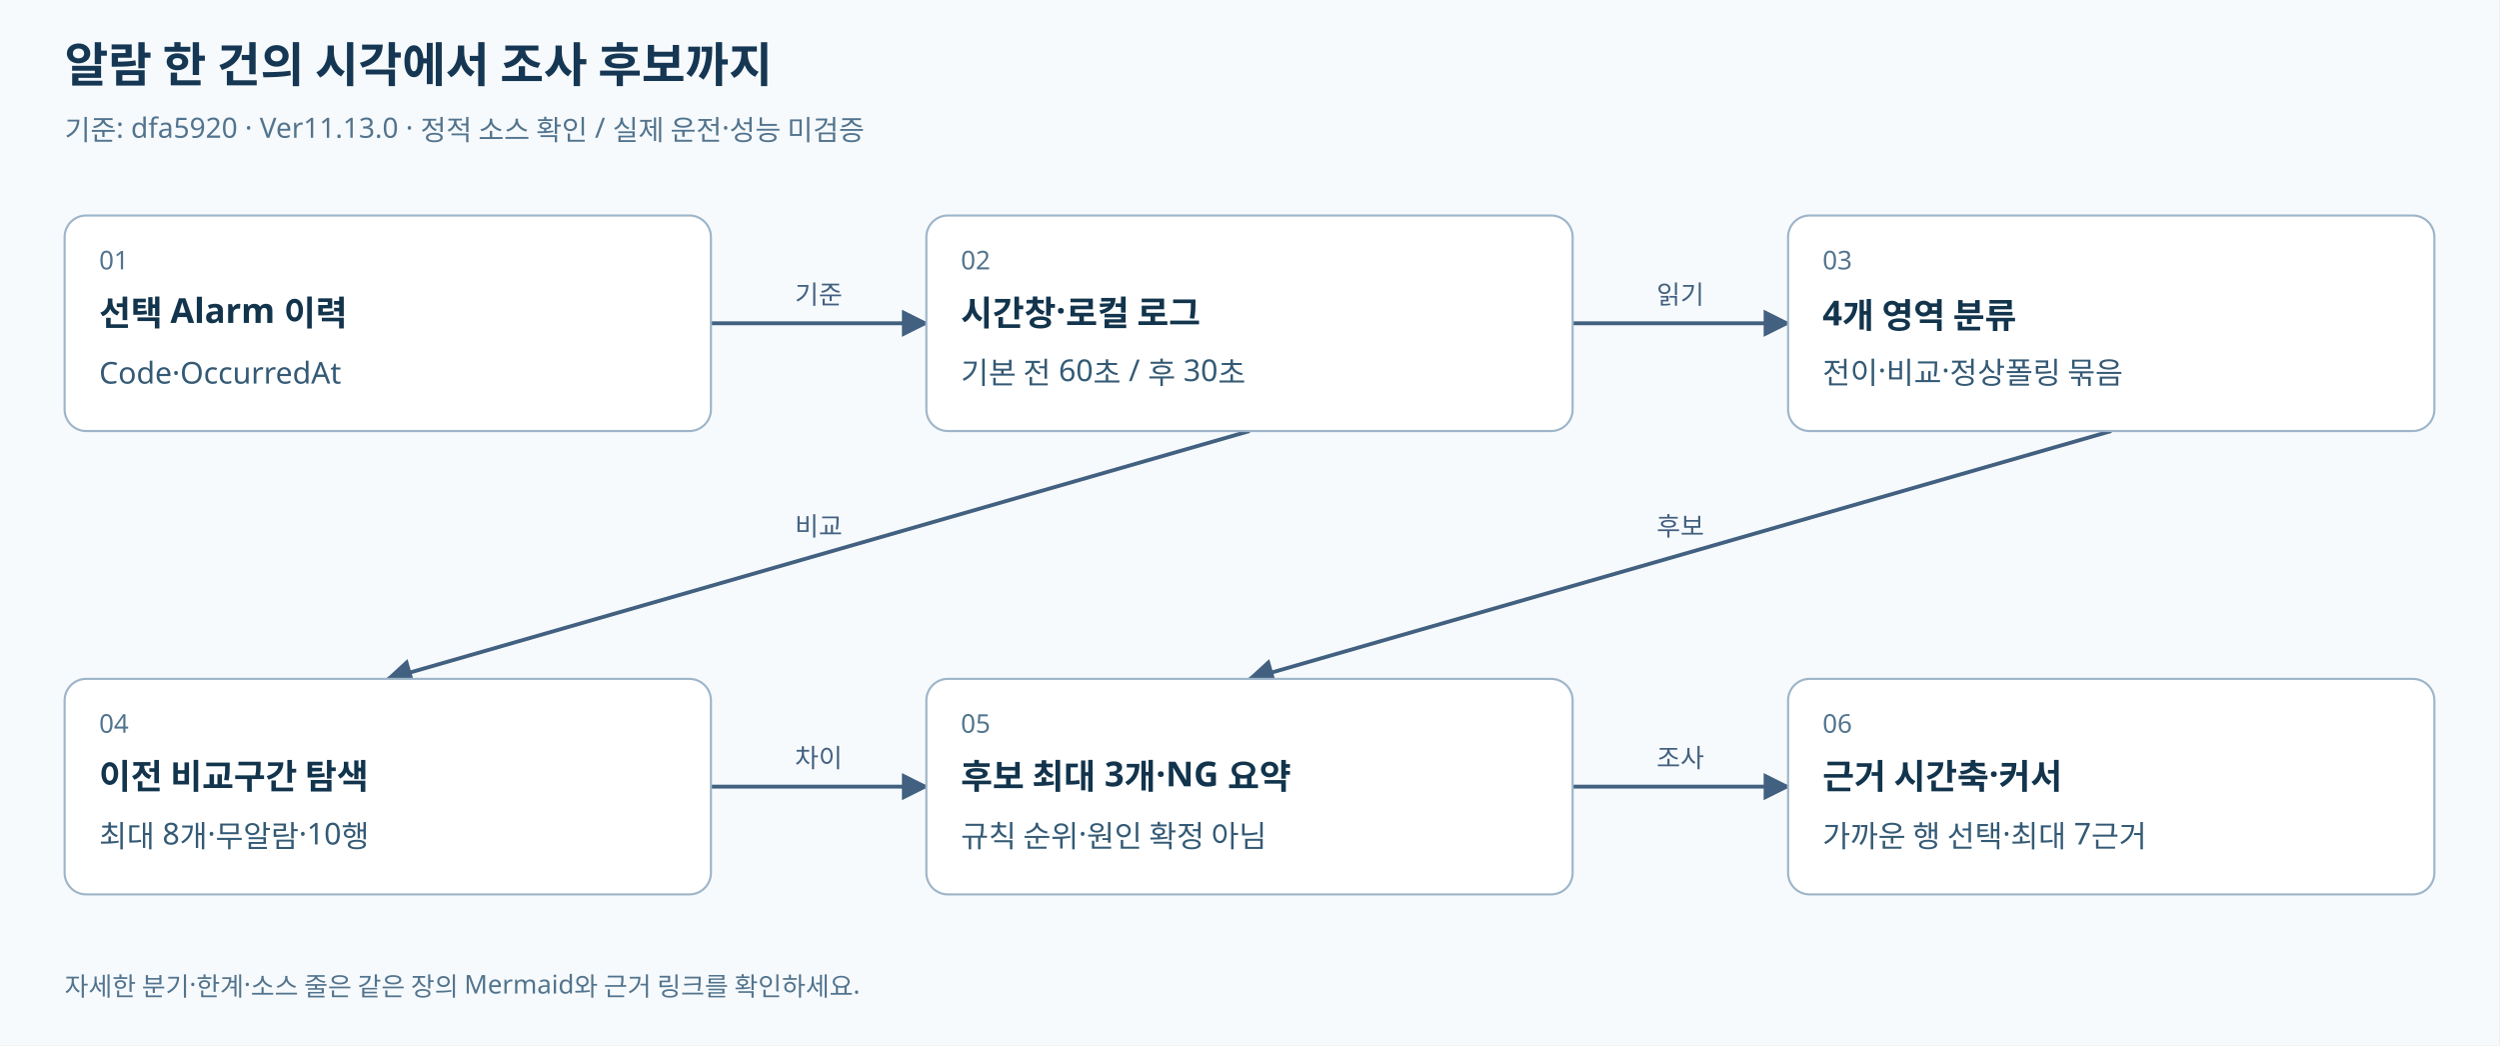
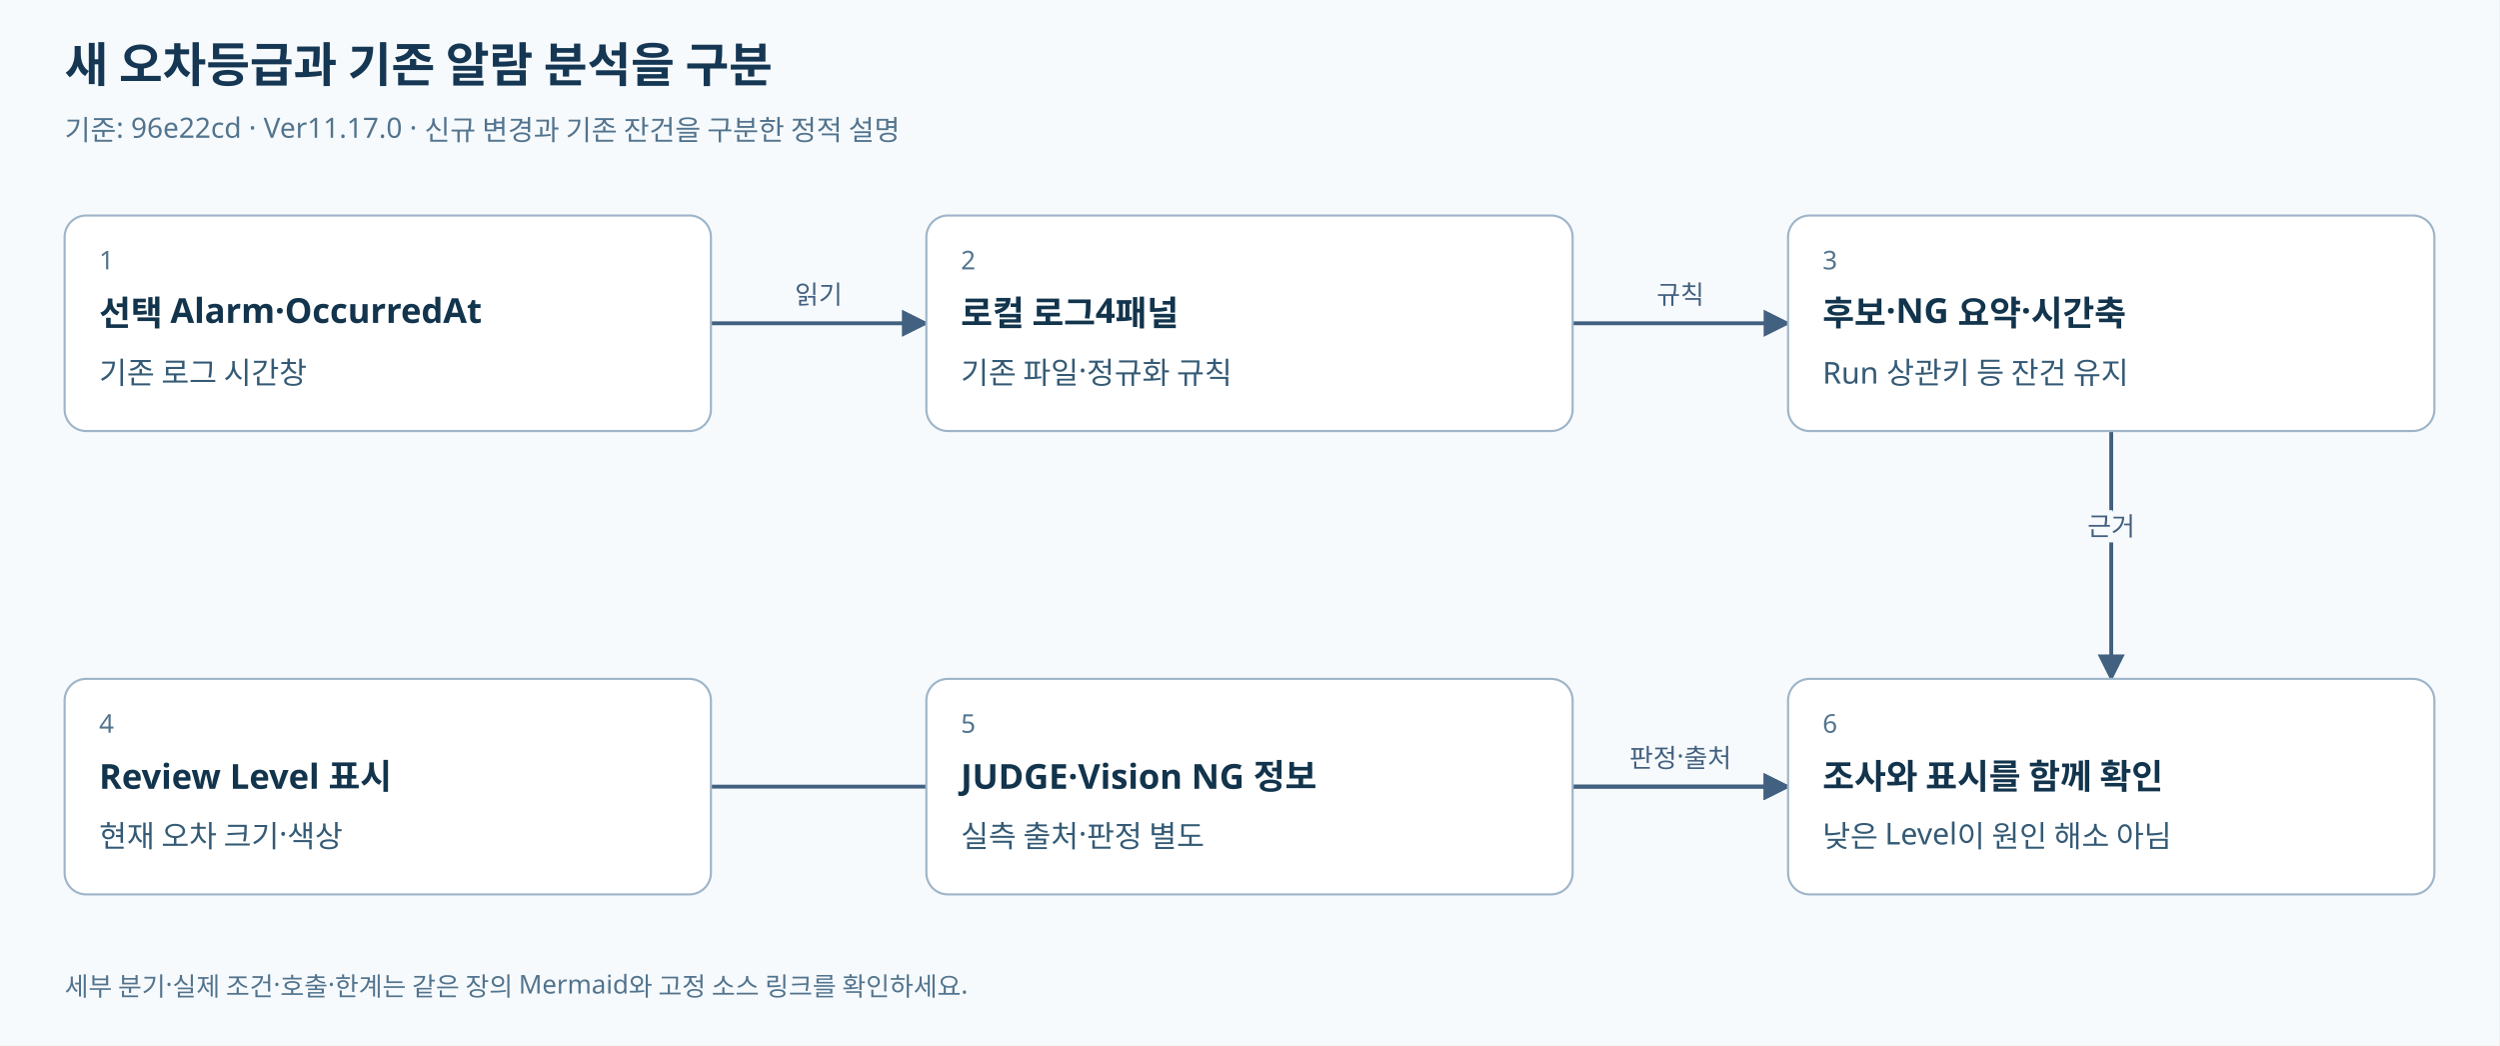
- <svg xmlns="http://www.w3.org/2000/svg" width="1160" height="485" viewBox="0 0 1160 485" role="img" aria-label="알람 한 건의 시각에서 조사 후보까지">
+ <svg xmlns="http://www.w3.org/2000/svg" width="1160" height="485" viewBox="0 0 1160 485" role="img" aria-label="새 오차등급과 기존 알람 분석을 구분">
  <defs>
    <marker id="arrow" viewBox="0 0 10 10" refX="9" refY="5" markerWidth="7" markerHeight="7" orient="auto">
      <path d="M0 0 L10 5 L0 10z" fill="#426080" />
    </marker>
  </defs>
  <rect width="1160" height="485" fill="#f7fafc" />
  <g font-family="Malgun Gothic,Segoe UI,sans-serif">
-     <text x="30" y="38" font-size="22" font-weight="bold" fill="#153753">알람 한 건의 시각에서 조사 후보까지</text>
-     <text x="30" y="65" font-size="13" fill="#52748e">기준: dfa5920 · Ver11.13.0 · 정적 소스 확인 / 실제 운전·성능 미검증</text>
+     <text x="30" y="38" font-size="22" font-weight="bold" fill="#153753">새 오차등급과 기존 알람 분석을 구분</text>
+     <text x="30" y="65" font-size="13" fill="#52748e">기준: 96e22cd · Ver11.17.0 · 신규 변경과 기존 잔건을 구분한 정적 설명</text>
    <path d="M330 150 L430 150" fill="none" stroke="#426080" stroke-width="1.8" marker-end="url(#arrow)" />
-     <text x="380" y="141" text-anchor="middle" font-size="12" fill="#426080" paint-order="stroke" stroke="#f7fafc" stroke-width="5">기준</text>
+     <text x="380" y="141" text-anchor="middle" font-size="12" fill="#426080" paint-order="stroke" stroke="#f7fafc" stroke-width="5">읽기</text>
    <path d="M730 150 L830 150" fill="none" stroke="#426080" stroke-width="1.8" marker-end="url(#arrow)" />
-     <text x="780" y="141" text-anchor="middle" font-size="12" fill="#426080" paint-order="stroke" stroke="#f7fafc" stroke-width="5">읽기</text>
-     <path d="M580 200 L180 315" fill="none" stroke="#426080" stroke-width="1.8" marker-end="url(#arrow)" />
-     <text x="380" y="248.5" text-anchor="middle" font-size="12" fill="#426080" paint-order="stroke" stroke="#f7fafc" stroke-width="5">비교</text>
-     <path d="M980 200 L580 315" fill="none" stroke="#426080" stroke-width="1.8" marker-end="url(#arrow)" />
-     <text x="780" y="248.5" text-anchor="middle" font-size="12" fill="#426080" paint-order="stroke" stroke="#f7fafc" stroke-width="5">후보</text>
-     <path d="M330 365 L430 365" fill="none" stroke="#426080" stroke-width="1.8" marker-end="url(#arrow)" />
-     <text x="380" y="356" text-anchor="middle" font-size="12" fill="#426080" paint-order="stroke" stroke="#f7fafc" stroke-width="5">차이</text>
+     <text x="780" y="141" text-anchor="middle" font-size="12" fill="#426080" paint-order="stroke" stroke="#f7fafc" stroke-width="5">규칙</text>
+     <path d="M980 200 L980 315" fill="none" stroke="#426080" stroke-width="1.8" marker-end="url(#arrow)" />
+     <text x="980" y="248.5" text-anchor="middle" font-size="12" fill="#426080" paint-order="stroke" stroke="#f7fafc" stroke-width="5">근거</text>
+     <path d="M330 365 L830 365" fill="none" stroke="#426080" stroke-width="1.8" marker-end="url(#arrow)" />
+     <text x="580" y="356" text-anchor="middle" font-size="12" fill="#426080" paint-order="stroke" stroke="#f7fafc" stroke-width="5">색상</text>
    <path d="M730 365 L830 365" fill="none" stroke="#426080" stroke-width="1.8" marker-end="url(#arrow)" />
-     <text x="780" y="356" text-anchor="middle" font-size="12" fill="#426080" paint-order="stroke" stroke="#f7fafc" stroke-width="5">조사</text>
+     <text x="780" y="356" text-anchor="middle" font-size="12" fill="#426080" paint-order="stroke" stroke="#f7fafc" stroke-width="5">판정·출처</text>
    <rect x="30" y="100" width="300" height="100" rx="10" fill="white" stroke="#9eb5c9" />
-     <text x="46" y="125" font-size="12" fill="#52748e">01</text>
-     <text x="46" y="151" font-size="16" font-weight="bold" fill="#12344c">선택 Alarm 이력</text>
-     <text x="46" y="178" font-size="14" fill="#345a75">Code·OccurredAt</text>
+     <text x="46" y="125" font-size="12" fill="#52748e">1</text>
+     <text x="46" y="151" font-size="16" font-weight="bold" fill="#12344c">선택 Alarm·OccurredAt</text>
+     <text x="46" y="178" font-size="14" fill="#345a75">기존 로그 시간창</text>
    <rect x="430" y="100" width="300" height="100" rx="10" fill="white" stroke="#9eb5c9" />
-     <text x="446" y="125" font-size="12" fill="#52748e">02</text>
-     <text x="446" y="151" font-size="16" font-weight="bold" fill="#12344c">시간창·로컬 로그</text>
-     <text x="446" y="178" font-size="14" fill="#345a75">기본 전 60초 / 후 30초</text>
+     <text x="446" y="125" font-size="12" fill="#52748e">2</text>
+     <text x="446" y="151" font-size="16" font-weight="bold" fill="#12344c">로컬 로그4패널</text>
+     <text x="446" y="178" font-size="14" fill="#345a75">기존 파일·정규화 규칙</text>
    <rect x="830" y="100" width="300" height="100" rx="10" fill="white" stroke="#9eb5c9" />
-     <text x="846" y="125" font-size="12" fill="#52748e">03</text>
-     <text x="846" y="151" font-size="16" font-weight="bold" fill="#12344c">4개 영역 분류</text>
-     <text x="846" y="178" font-size="14" fill="#345a75">전이·비교·정상폴링 묶음</text>
+     <text x="846" y="125" font-size="12" fill="#52748e">3</text>
+     <text x="846" y="151" font-size="16" font-weight="bold" fill="#12344c">후보·NG 요약·시간축</text>
+     <text x="846" y="178" font-size="14" fill="#345a75">Run 상관키 등 잔건 유지</text>
    <rect x="30" y="315" width="300" height="100" rx="10" fill="white" stroke="#9eb5c9" />
-     <text x="46" y="340" font-size="12" fill="#52748e">04</text>
-     <text x="46" y="366" font-size="16" font-weight="bold" fill="#12344c">이전 비교구간 탐색</text>
-     <text x="46" y="393" font-size="14" fill="#345a75">최대 8개·무알람·10행</text>
+     <text x="46" y="340" font-size="12" fill="#52748e">4</text>
+     <text x="46" y="366" font-size="16" font-weight="bold" fill="#12344c">Review Level 표시</text>
+     <text x="46" y="393" font-size="14" fill="#345a75">현재 오차 크기·색상</text>
    <rect x="430" y="315" width="300" height="100" rx="10" fill="white" stroke="#9eb5c9" />
-     <text x="446" y="340" font-size="12" fill="#52748e">05</text>
-     <text x="446" y="366" font-size="16" font-weight="bold" fill="#12344c">후보 최대 3개·NG 요약</text>
-     <text x="446" y="393" font-size="14" fill="#345a75">규칙 순위·원인 확정 아님</text>
+     <text x="446" y="340" font-size="12" fill="#52748e">5</text>
+     <text x="446" y="366" font-size="16" font-weight="bold" fill="#12344c">JUDGE·Vision NG 정보</text>
+     <text x="446" y="393" font-size="14" fill="#345a75">실측 출처·판정 별도</text>
    <rect x="830" y="315" width="300" height="100" rx="10" fill="white" stroke="#9eb5c9" />
-     <text x="846" y="340" font-size="12" fill="#52748e">06</text>
-     <text x="846" y="366" font-size="16" font-weight="bold" fill="#12344c">근거 시간축·커서</text>
-     <text x="846" y="393" font-size="14" fill="#345a75">가까운 행 선택·최대 7근거</text>
-     <text x="30" y="462" font-size="12" fill="#52748e">자세한 분기·한계·소스 줄은 같은 장의 Mermaid와 근거 링크를 확인하세요.</text>
+     <text x="846" y="340" font-size="12" fill="#52748e">6</text>
+     <text x="846" y="366" font-size="16" font-weight="bold" fill="#12344c">조사와 표시를 함께 확인</text>
+     <text x="846" y="393" font-size="14" fill="#345a75">낮은 Level이 원인 해소 아님</text>
+     <text x="30" y="462" font-size="12" fill="#52748e">세부 분기·실제 조건·호출·한계는 같은 장의 Mermaid와 고정 소스 링크를 확인하세요.</text>
  </g>
</svg>
